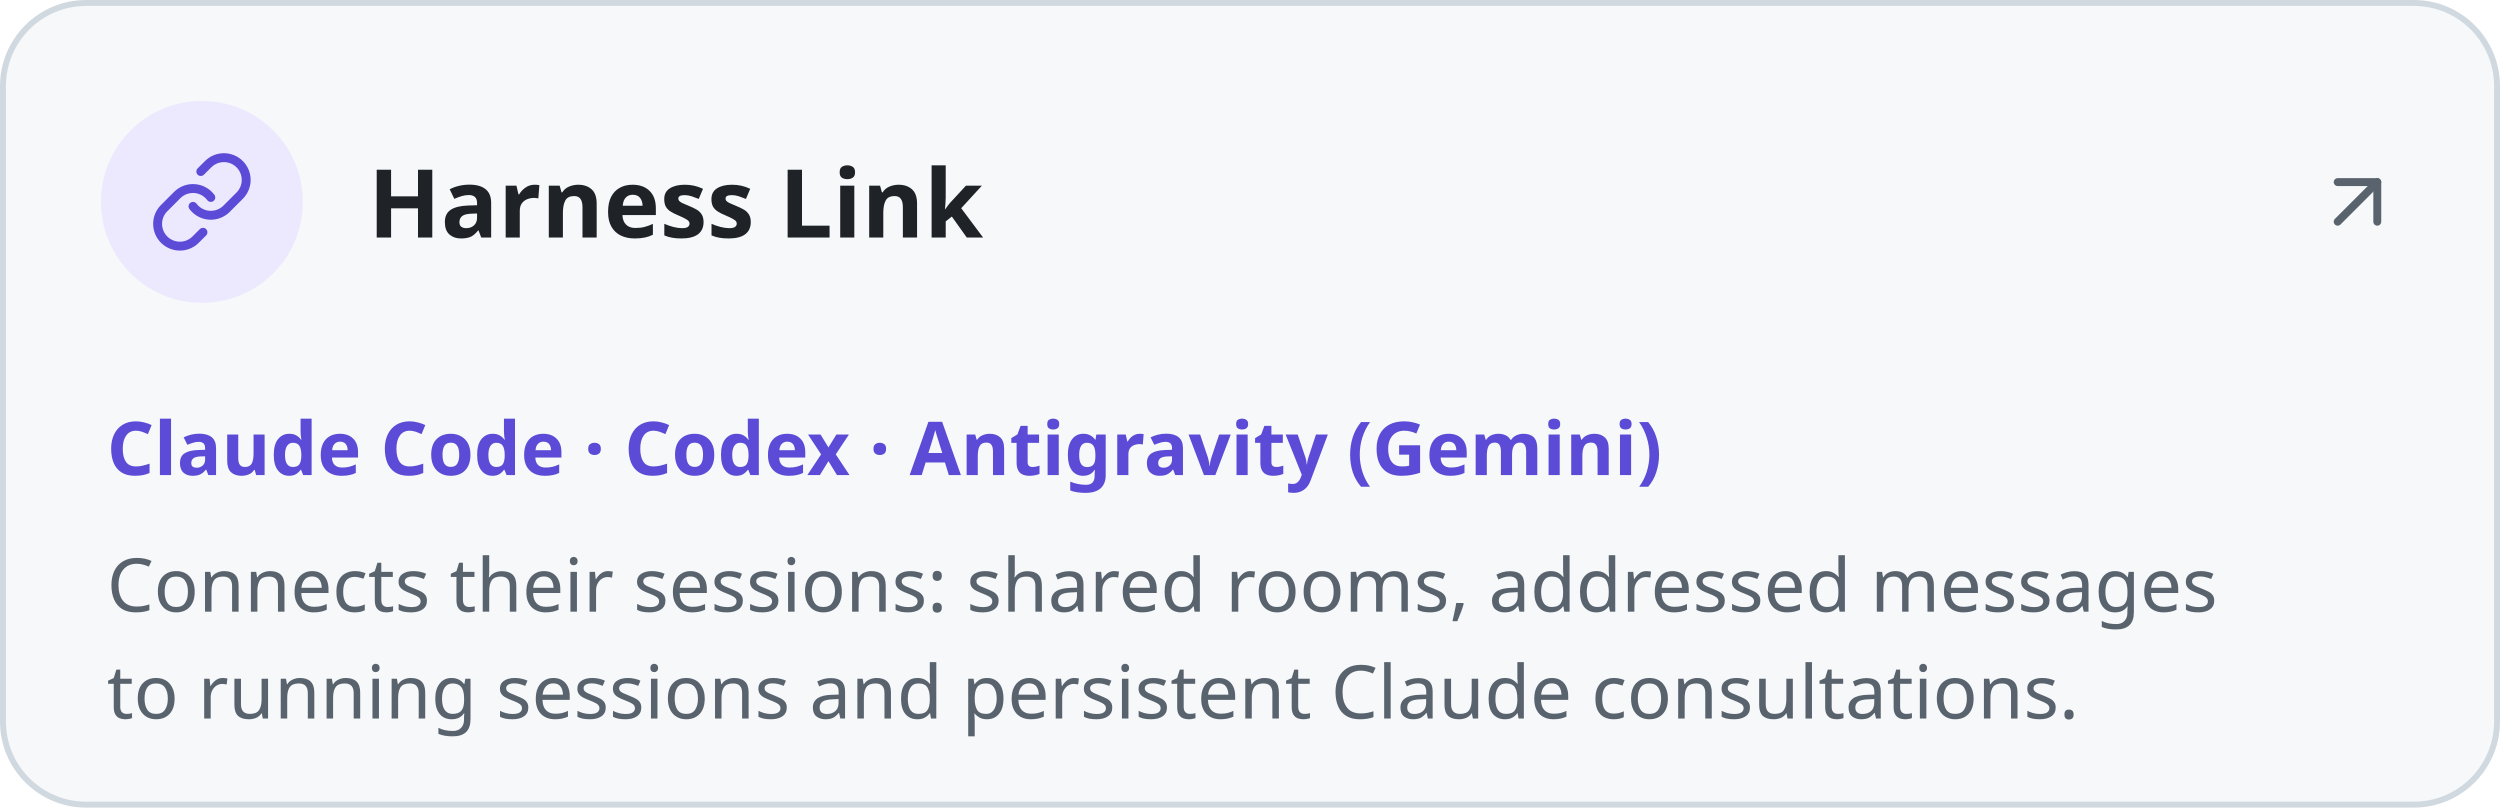
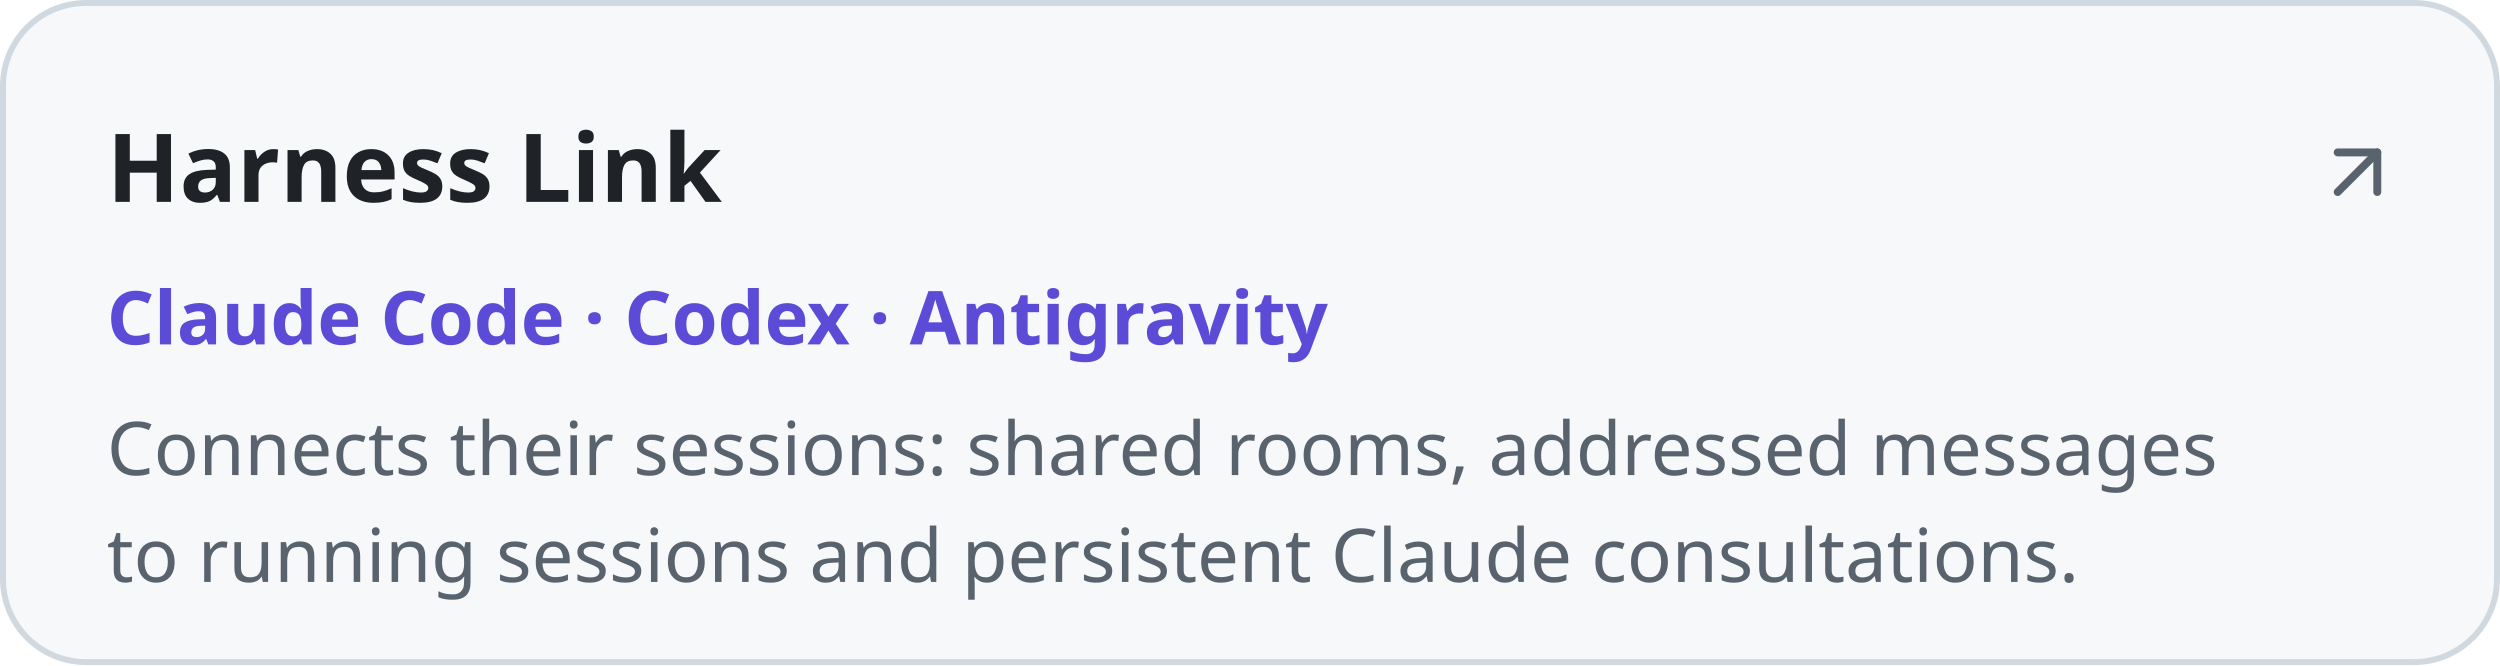
- <svg xmlns="http://www.w3.org/2000/svg" width="421" height="136" viewBox="0 0 421 136">
-   <rect x="0.5" y="0.5" width="420" height="135" rx="14" fill="#f6f8fa" stroke="#d1d9e0" />
-   <circle cx="34" cy="34" r="17" fill="#ece9ff" />
-   <g transform="translate(25.0 25.0) scale(0.75)" fill="none" stroke="#5b4bd6" stroke-width="2" stroke-linecap="round" stroke-linejoin="round">
-     <path d="M10 13a5 5 0 0 0 7.54.54l3-3a5 5 0 0 0-7.07-7.07l-1.72 1.71" />
-     <path d="M14 11a5 5 0 0 0-7.54-.54l-3 3a5 5 0 0 0 7.07 7.07l1.71-1.71" />
-   </g>
-   <text x="62" y="40" text-anchor="start" font-family="-apple-system, BlinkMacSystemFont, 'Segoe UI', 'Noto Sans', Helvetica, Arial, sans-serif" font-size="16" font-weight="600" fill="#1f2328">Harness Link</text>
-   <g transform="translate(389 26.0) scale(0.6667)" fill="none" stroke="#59636e" stroke-width="2" stroke-linecap="round" stroke-linejoin="round">
+ <svg xmlns="http://www.w3.org/2000/svg" width="421" height="112" viewBox="0 0 421 112">
+   <rect x="0.5" y="0.5" width="420" height="111" rx="14" fill="#f6f8fa" stroke="#d1d9e0" />
+   <text x="18" y="34" text-anchor="start" font-family="-apple-system, BlinkMacSystemFont, 'Segoe UI', 'Noto Sans', Helvetica, Arial, sans-serif" font-size="16" font-weight="600" fill="#1f2328">Harness Link</text>
+   <g transform="translate(389 21.0) scale(0.6667)" fill="none" stroke="#59636e" stroke-width="2" stroke-linecap="round" stroke-linejoin="round">
    <path d="M7 7h10v10" />
    <path d="M7 17 17 7" />
  </g>
-   <text x="18" y="80" text-anchor="start" font-family="-apple-system, BlinkMacSystemFont, 'Segoe UI', 'Noto Sans', Helvetica, Arial, sans-serif" font-size="12.5" font-weight="600" fill="#5b4bd6">Claude Code · Codex · Antigravity (Gemini)</text>
-   <text x="18" y="103" text-anchor="start" font-family="-apple-system, BlinkMacSystemFont, 'Segoe UI', 'Noto Sans', Helvetica, Arial, sans-serif" font-size="12.5" font-weight="400" fill="#59636e">Connects their sessions: shared rooms, addressed messages</text>
-   <text x="18" y="121" text-anchor="start" font-family="-apple-system, BlinkMacSystemFont, 'Segoe UI', 'Noto Sans', Helvetica, Arial, sans-serif" font-size="12.5" font-weight="400" fill="#59636e">to running sessions and persistent Claude consultations.</text>
+   <text x="18" y="58" text-anchor="start" font-family="-apple-system, BlinkMacSystemFont, 'Segoe UI', 'Noto Sans', Helvetica, Arial, sans-serif" font-size="12.5" font-weight="600" fill="#5b4bd6">Claude Code · Codex · Antigravity</text>
+   <text x="18" y="80" text-anchor="start" font-family="-apple-system, BlinkMacSystemFont, 'Segoe UI', 'Noto Sans', Helvetica, Arial, sans-serif" font-size="12.5" font-weight="400" fill="#59636e">Connects their sessions: shared rooms, addressed messages</text>
+   <text x="18" y="98" text-anchor="start" font-family="-apple-system, BlinkMacSystemFont, 'Segoe UI', 'Noto Sans', Helvetica, Arial, sans-serif" font-size="12.5" font-weight="400" fill="#59636e">to running sessions and persistent Claude consultations.</text>
</svg>
